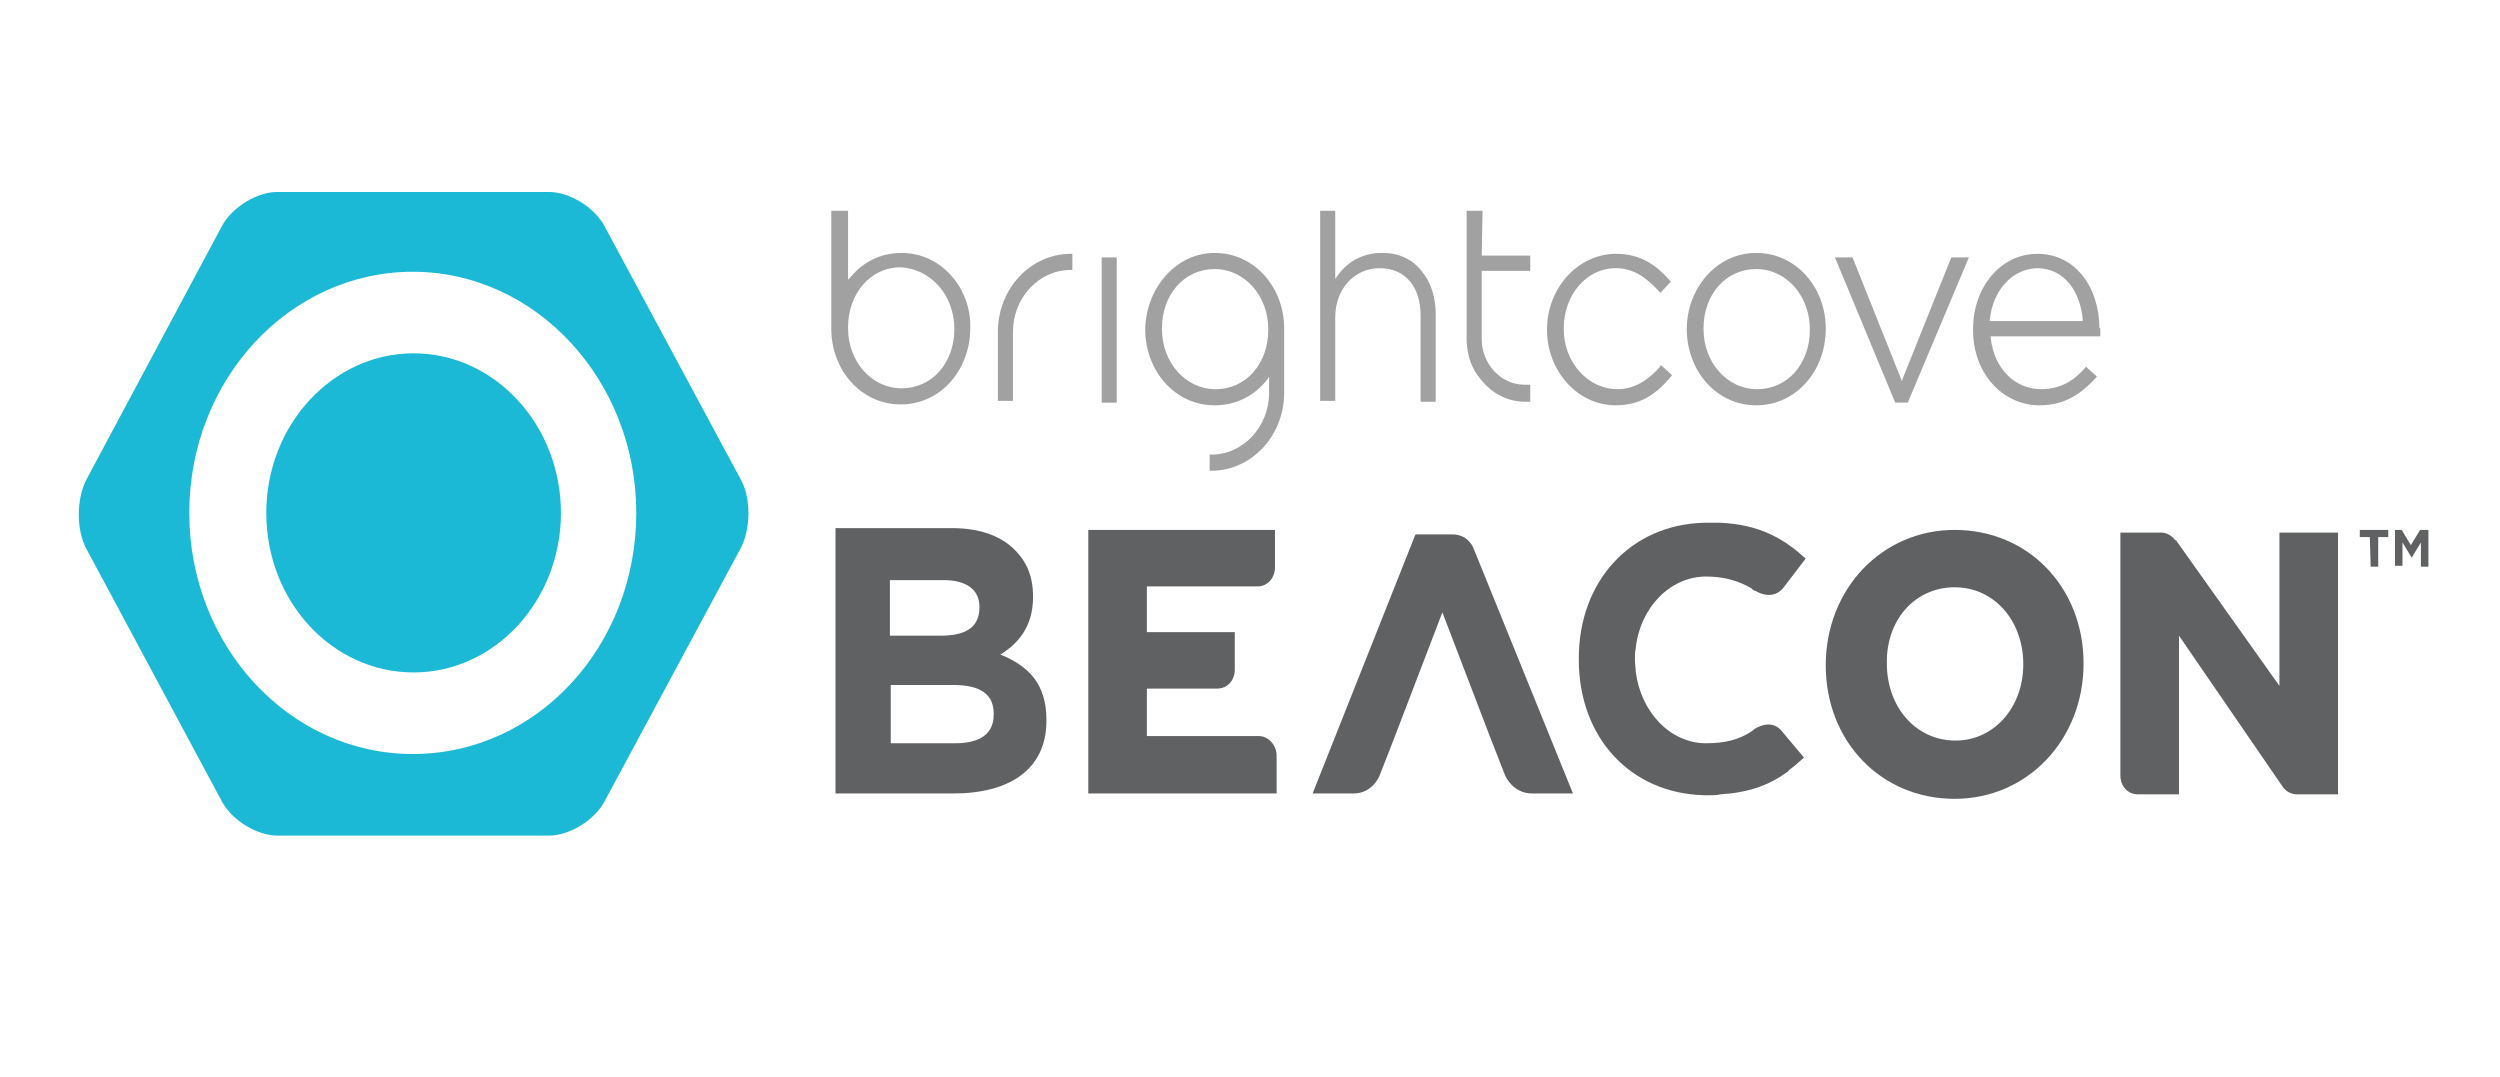
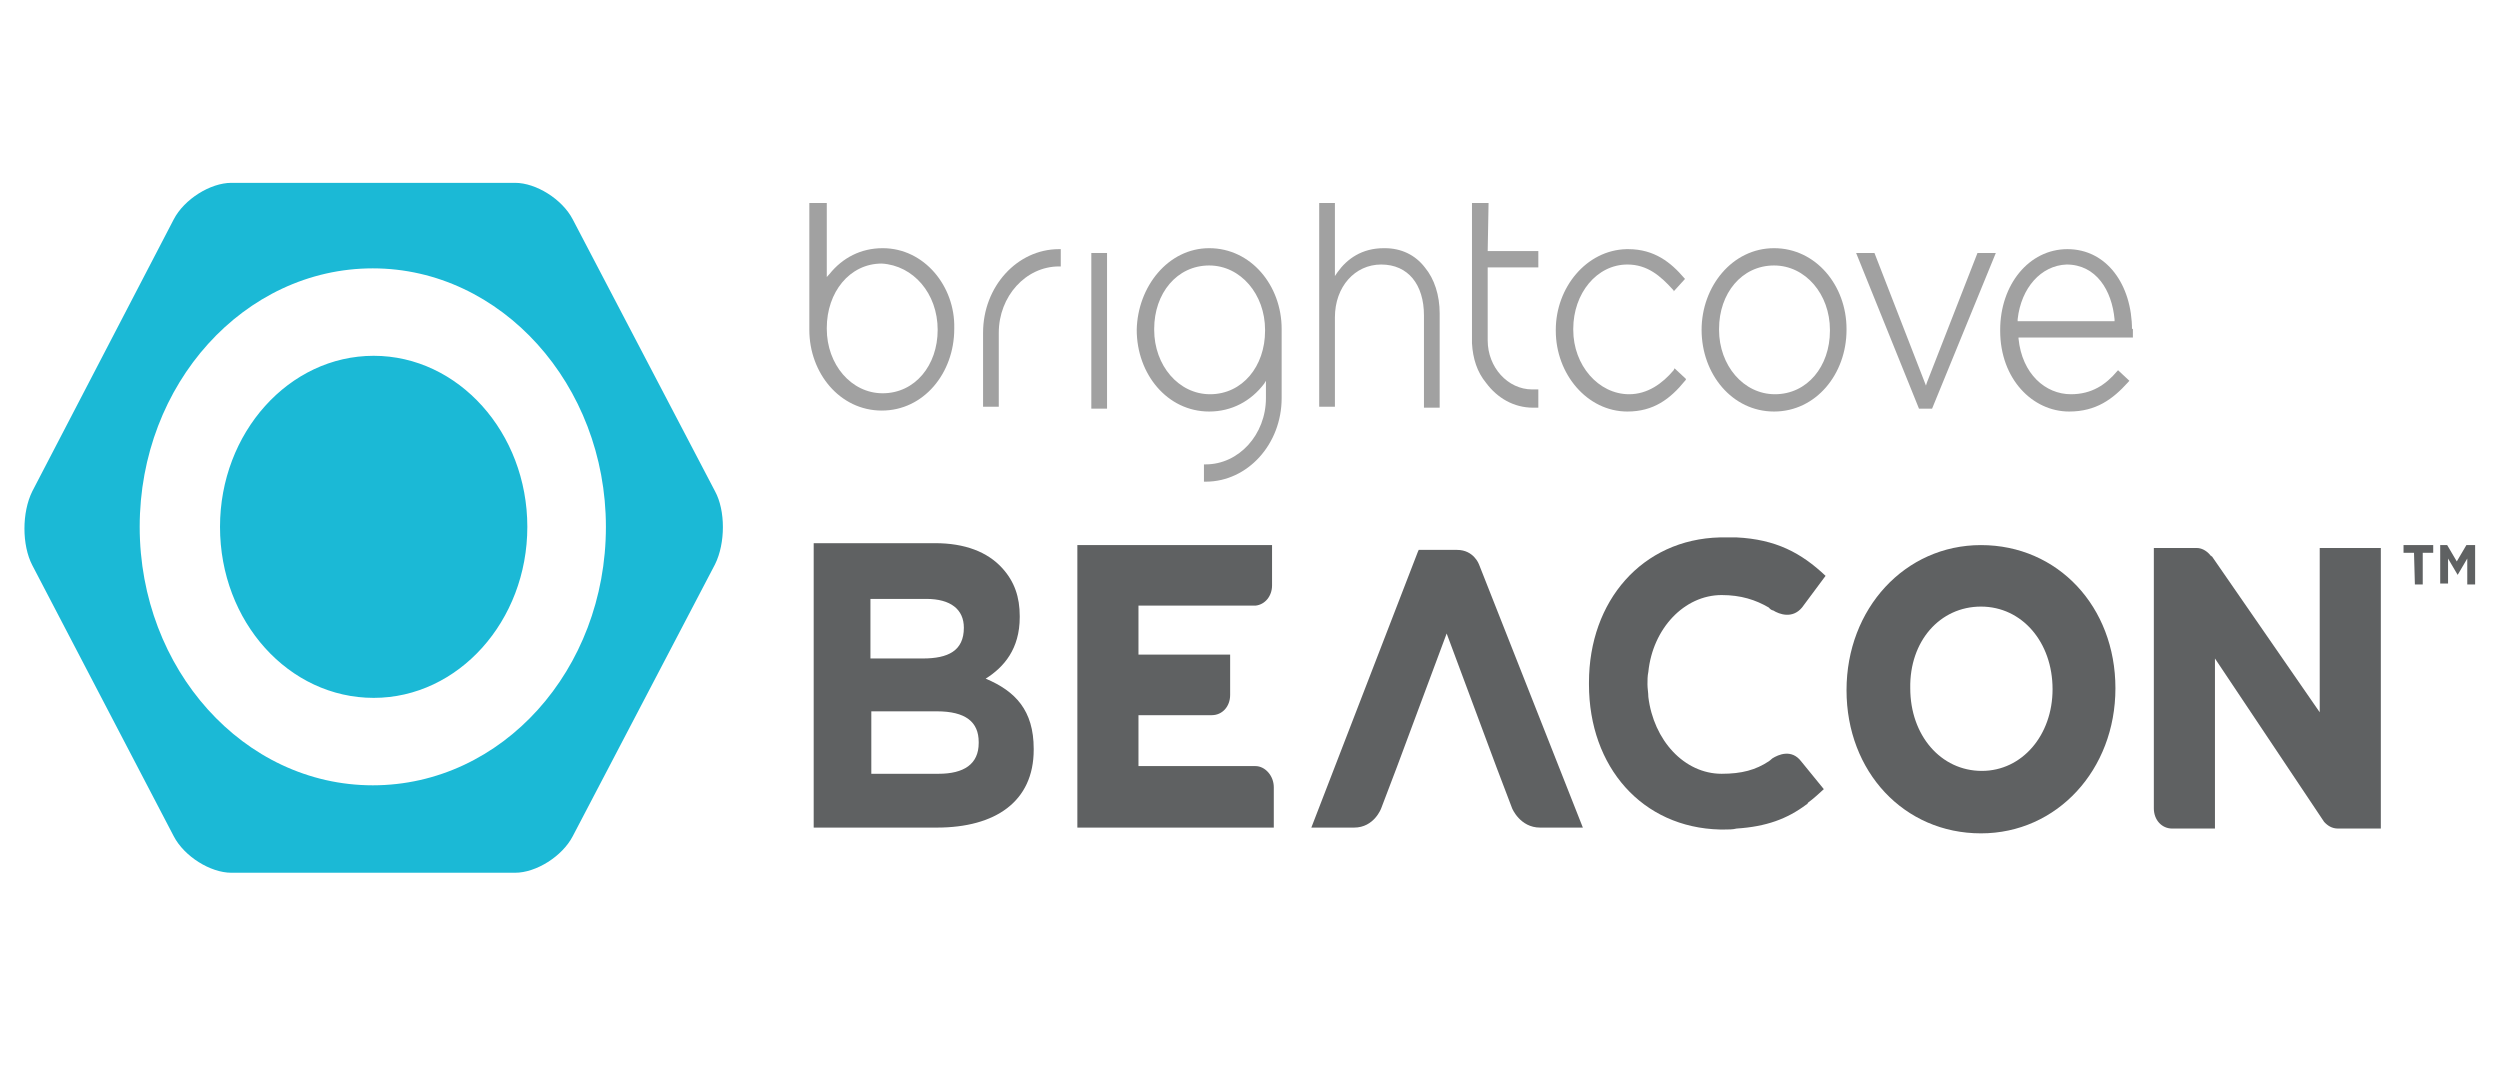
<svg xmlns="http://www.w3.org/2000/svg" version="1.1" id="Layer_1" x="0px" y="0px" viewBox="0 0 325 140" style="enable-background:new 0 0 325 140;">
  <style type="text/css">
	.st0{fill:#5F6162;}
	.st1{fill:#1BB9D6;}
	.st2{fill:#A1A1A1;}
</style>
-   <g style="" transform="matrix(1.088185, 0, 0, 1.165295, -13.91516, -14.77896)">
+   <g style="" transform="matrix(1.134977, 0, 0, 1.249135, -22.01834, -18.82586)">
    <path class="st0" d="M163.2,94.8L163.2,94.8h-13.4v-5.3h8.4c1.2,0,2.1-0.9,2.1-2.1v-4.2h-10.5v-5.1h13c0.1,0,0.3,0,0.4,0 c1.1-0.1,1.9-1,1.9-2.1v-4.2h-22.3v29.4h22.5v-4.2C165.3,95.8,164.3,94.8,163.2,94.8z" />
    <path class="st0" d="M188.8,73.8c0,0-0.6-1.5-2.5-1.5H185l0,0h-3.1l-0.1,0.2l-12.2,28.7h4.9c2.3,0,3.1-2,3.1-2l1.8-4.3l2.5-6.1 l3.2-7.8l3.2,7.8l2.5,6.1l1.8,4.3c0,0,0.9,2,3.2,2h4.9L188.8,73.8z" />
    <g>
      <path class="st0" d="M295.9,72.6h-1.2v-0.8h3.4v0.8h-1.2v3.3H296L295.9,72.6L295.9,72.6z" />
      <path class="st0" d="M298.7,71.8h1l1.1,1.7l1.1-1.7h1v4.1H302v-2.7l-1.1,1.7l0,0l-1.1-1.7v2.6h-0.9v-4H298.7z" />
    </g>
    <path class="st1" d="M79.8,69.9c0,9.8-7.9,17.8-17.6,17.8s-17.6-7.9-17.6-17.8c0-9.8,7.9-17.8,17.6-17.8S79.8,60.1,79.8,69.9z M101.3,73.8L85,102.1c-1.2,2.1-4.2,3.8-6.6,3.8H45.9c-2.4,0-5.4-1.7-6.6-3.8L23.1,73.9c-1.2-2.1-1.2-5.5,0-7.7l16.2-28.3 c1.2-2.1,4.2-3.8,6.6-3.8h32.5c2.4,0,5.4,1.7,6.6,3.8l16.3,28.3C102.5,68.2,102.5,71.6,101.3,73.8z M88.8,69.9 c0-14.8-12-26.9-26.7-26.9S35.4,55,35.4,69.9c0,14.8,11.9,26.9,26.7,26.9C76.9,96.8,88.8,84.8,88.8,69.9z" />
    <g>
      <path class="st2" d="M178,40.9L178,40.9h-0.1l0,0l0,0c-2.5,0-4.2,1.1-5.3,2.5l-0.3,0.4v-7.6h-1.8v21.2h1.8v-9.3 c0-3.2,2.3-5.5,5.3-5.5c3.1,0,4.9,2.1,4.9,5.3v9.6h1.8v-9.8c0-1.9-0.6-3.6-1.7-4.8C181.5,41.6,179.9,40.9,178,40.9z" />
      <polygon class="st2" points="245.9,41.4 240.1,54.9 240,55.2 234.1,41.4 232,41.4 239.2,57.6 240.7,57.6 248,41.4 &#09;&#09;" />
      <path class="st2" d="M211.1,53.6c-1.3,1.4-3,2.5-5.1,2.5c-3.5,0-6.4-3-6.4-6.7v-0.1c0-3.7,2.7-6.7,6.2-6.7c2.3,0,3.8,1.2,5.2,2.6 l0.1,0.1v0.1l1.3-1.3l-0.1-0.1c-1.5-1.6-3.4-3-6.4-3h-0.2l0,0c-4.6,0.1-8.1,4-8.1,8.4v0.1c0,4.5,3.6,8.4,8.2,8.4l0,0l0,0 c3,0,4.9-1.3,6.6-3.2l0.1-0.1v-0.1l-1.3-1.1L211.1,53.6L211.1,53.6L211.1,53.6z" />
      <path class="st2" d="M214.3,49.4L214.3,49.4c0,4.6,3.5,8.5,8.3,8.5s8.3-3.9,8.3-8.5v-0.1c0-4.5-3.5-8.4-8.3-8.4 S214.3,44.9,214.3,49.4z M222.6,42.7c3.6,0,6.4,3,6.4,6.7v0.1c0,3.7-2.6,6.6-6.3,6.6c-3.6,0-6.4-3-6.4-6.7v-0.1 C216.3,45.6,218.9,42.7,222.6,42.7z" />
      <path class="st2" d="M189.9,36.2H188v14.5l0,0v0.1c0.1,1.6,0.6,3,1.6,4.1c1.3,1.6,3.2,2.6,5.4,2.6h0.6v-1.9h-0.5l0,0h-0.2 c-2.8,0-5.1-2.3-5.1-5.1v-7.6h5.8v-1.7h-5.8L189.9,36.2L189.9,36.2z" />
      <path class="st2" d="M132,57.4h1.8v-7.7c0-3.8,3.1-6.9,6.9-6.9h0.2V41h-0.2c-4.8,0-8.7,3.9-8.7,8.7V57.4z" />
      <rect x="144.4" y="41.4" class="st2" width="1.8" height="16.2" />
      <path class="st2" d="M120.5,40.9c-2.5,0-4.6,1-6.1,2.7l-0.3,0.3v-7.7h-2v13.2c0,4.5,3.5,8.4,8.3,8.4s8.3-3.9,8.3-8.5v-0.1 C128.8,44.9,125.3,40.9,120.5,40.9z M126.8,49.4c0,3.7-2.6,6.6-6.3,6.6c-3.6,0-6.4-3-6.4-6.7v-0.1c0-3.7,2.6-6.7,6.3-6.7 C124,42.7,126.8,45.6,126.8,49.4L126.8,49.4z" />
      <path class="st2" d="M149.6,49.4L149.6,49.4c0,4.6,3.5,8.5,8.3,8.5c2.6,0,4.8-1.1,6.3-2.9l0.2-0.3v1.8c0,3.8-3.1,6.9-6.9,6.9h-0.2 v1.8h0.2c4.8,0,8.7-3.9,8.7-8.7v-7.2c0-4.5-3.5-8.4-8.3-8.4C153.2,40.9,149.7,44.9,149.6,49.4z M157.9,42.7c3.6,0,6.4,3,6.4,6.7 v0.1c0,3.7-2.6,6.6-6.3,6.6c-3.6,0-6.4-3-6.4-6.7v-0.1C151.6,45.6,154.2,42.7,157.9,42.7z" />
      <path class="st2" d="M263.6,49.4c0-4.7-2.9-8.4-7.4-8.4c-4.4,0-7.7,3.7-7.7,8.4v0.1c0,5,3.7,8.4,7.9,8.4l0,0l0,0 c3.1,0,5-1.3,6.7-3l0.1-0.1l0.1-0.1l-1.3-1.1l-0.1,0.1c-1.3,1.4-2.9,2.4-5.3,2.4c-2.9,0-5.6-2.1-6-5.8v-0.1h13.1V50 c0-0.2,0-0.3,0-0.4v-0.3H263.6z M250.5,48.5v-0.2c0.4-3.3,2.7-5.6,5.6-5.7l0,0l0,0l0,0c3.4,0,5.2,2.7,5.5,5.7v0.2H250.5z" />
    </g>
    <path class="st0" d="M225.7,94.3L225.7,94.3c-1.1-1.3-2.6-0.7-3.3-0.3c-0.1,0.1-0.4,0.3-0.4,0.3l0,0c-1.5,0.9-3.1,1.3-5.4,1.3 c-4.3,0-7.8-3.5-8.4-8c0-0.4-0.1-0.9-0.1-1.3c0-0.4,0-0.9,0.1-1.3c0.5-4.5,4.1-8,8.4-8c2.2,0,3.9,0.5,5.4,1.3l0,0c0,0,0,0,0.1,0.1 c0.1,0.1,0.3,0.2,0.4,0.2c0.7,0.4,2.2,0.9,3.3-0.3l2.7-3.3c-2.8-2.4-5.7-3.8-10.2-4c-0.4,0-0.9,0-1.4,0l0,0l0,0c-0.2,0-0.3,0-0.5,0 c-8.9,0.2-15,6.6-15,15.1v0.1v0.1c0,8.6,6.1,14.9,15,15.1c0.2,0,0.3,0,0.5,0l0,0l0,0c0.5,0,1,0,1.4-0.1c3.4-0.2,5.8-1,8-2.5 c0.1,0,0.2-0.2,0.2-0.2c0.6-0.4,1.2-0.9,1.8-1.4L225.7,94.3z" />
    <g>
      <g>
        <g>
          <path class="st0" d="M290,72.1h-2.8h-2.1v2.1v15l-12.4-16.3V73c-0.4-0.5-1-0.9-1.7-0.9h-4.9v27.1c0,1.2,0.9,2.1,2.1,2.1h4.9 V83.6l12.5,17l0,0c0.4,0.4,0.9,0.7,1.6,0.7h1h1.8h2.1v-2.1v-25v-2.1H290z" />
        </g>
      </g>
    </g>
    <path class="st0" d="M246.3,71.8c-8.7,0-15.4,6.6-15.4,15.1s6.6,14.9,15.4,14.9c8.7,0,15.4-6.6,15.4-15.1S255.1,71.8,246.3,71.8z M246.3,78.2c4.7,0,8.2,3.7,8.2,8.6c0,4.8-3.5,8.5-8.1,8.5c-4.7,0-8.2-3.7-8.2-8.6C238.1,81.8,241.6,78.2,246.3,78.2z" />
    <g>
      <path class="st0" d="M112.8,71.6h13.7c3.4,0,6,0.9,7.7,2.6c1.4,1.4,2,3,2,5v0.1c0,3.3-1.8,5.2-3.9,6.4c3.4,1.3,5.5,3.3,5.5,7.3 v0.1c0,5.4-4.4,8.1-11.1,8.1h-14.1V71.6H112.8z M129.8,80.4c0-1.9-1.5-3-4.3-3h-6.4v6.2h6C128,83.6,129.8,82.8,129.8,80.4 L129.8,80.4z M126.7,89.1h-7.5v6.5h7.7c2.9,0,4.6-1,4.6-3.2v-0.1C131.5,90.2,130,89.1,126.7,89.1z" />
    </g>
  </g>
</svg>
